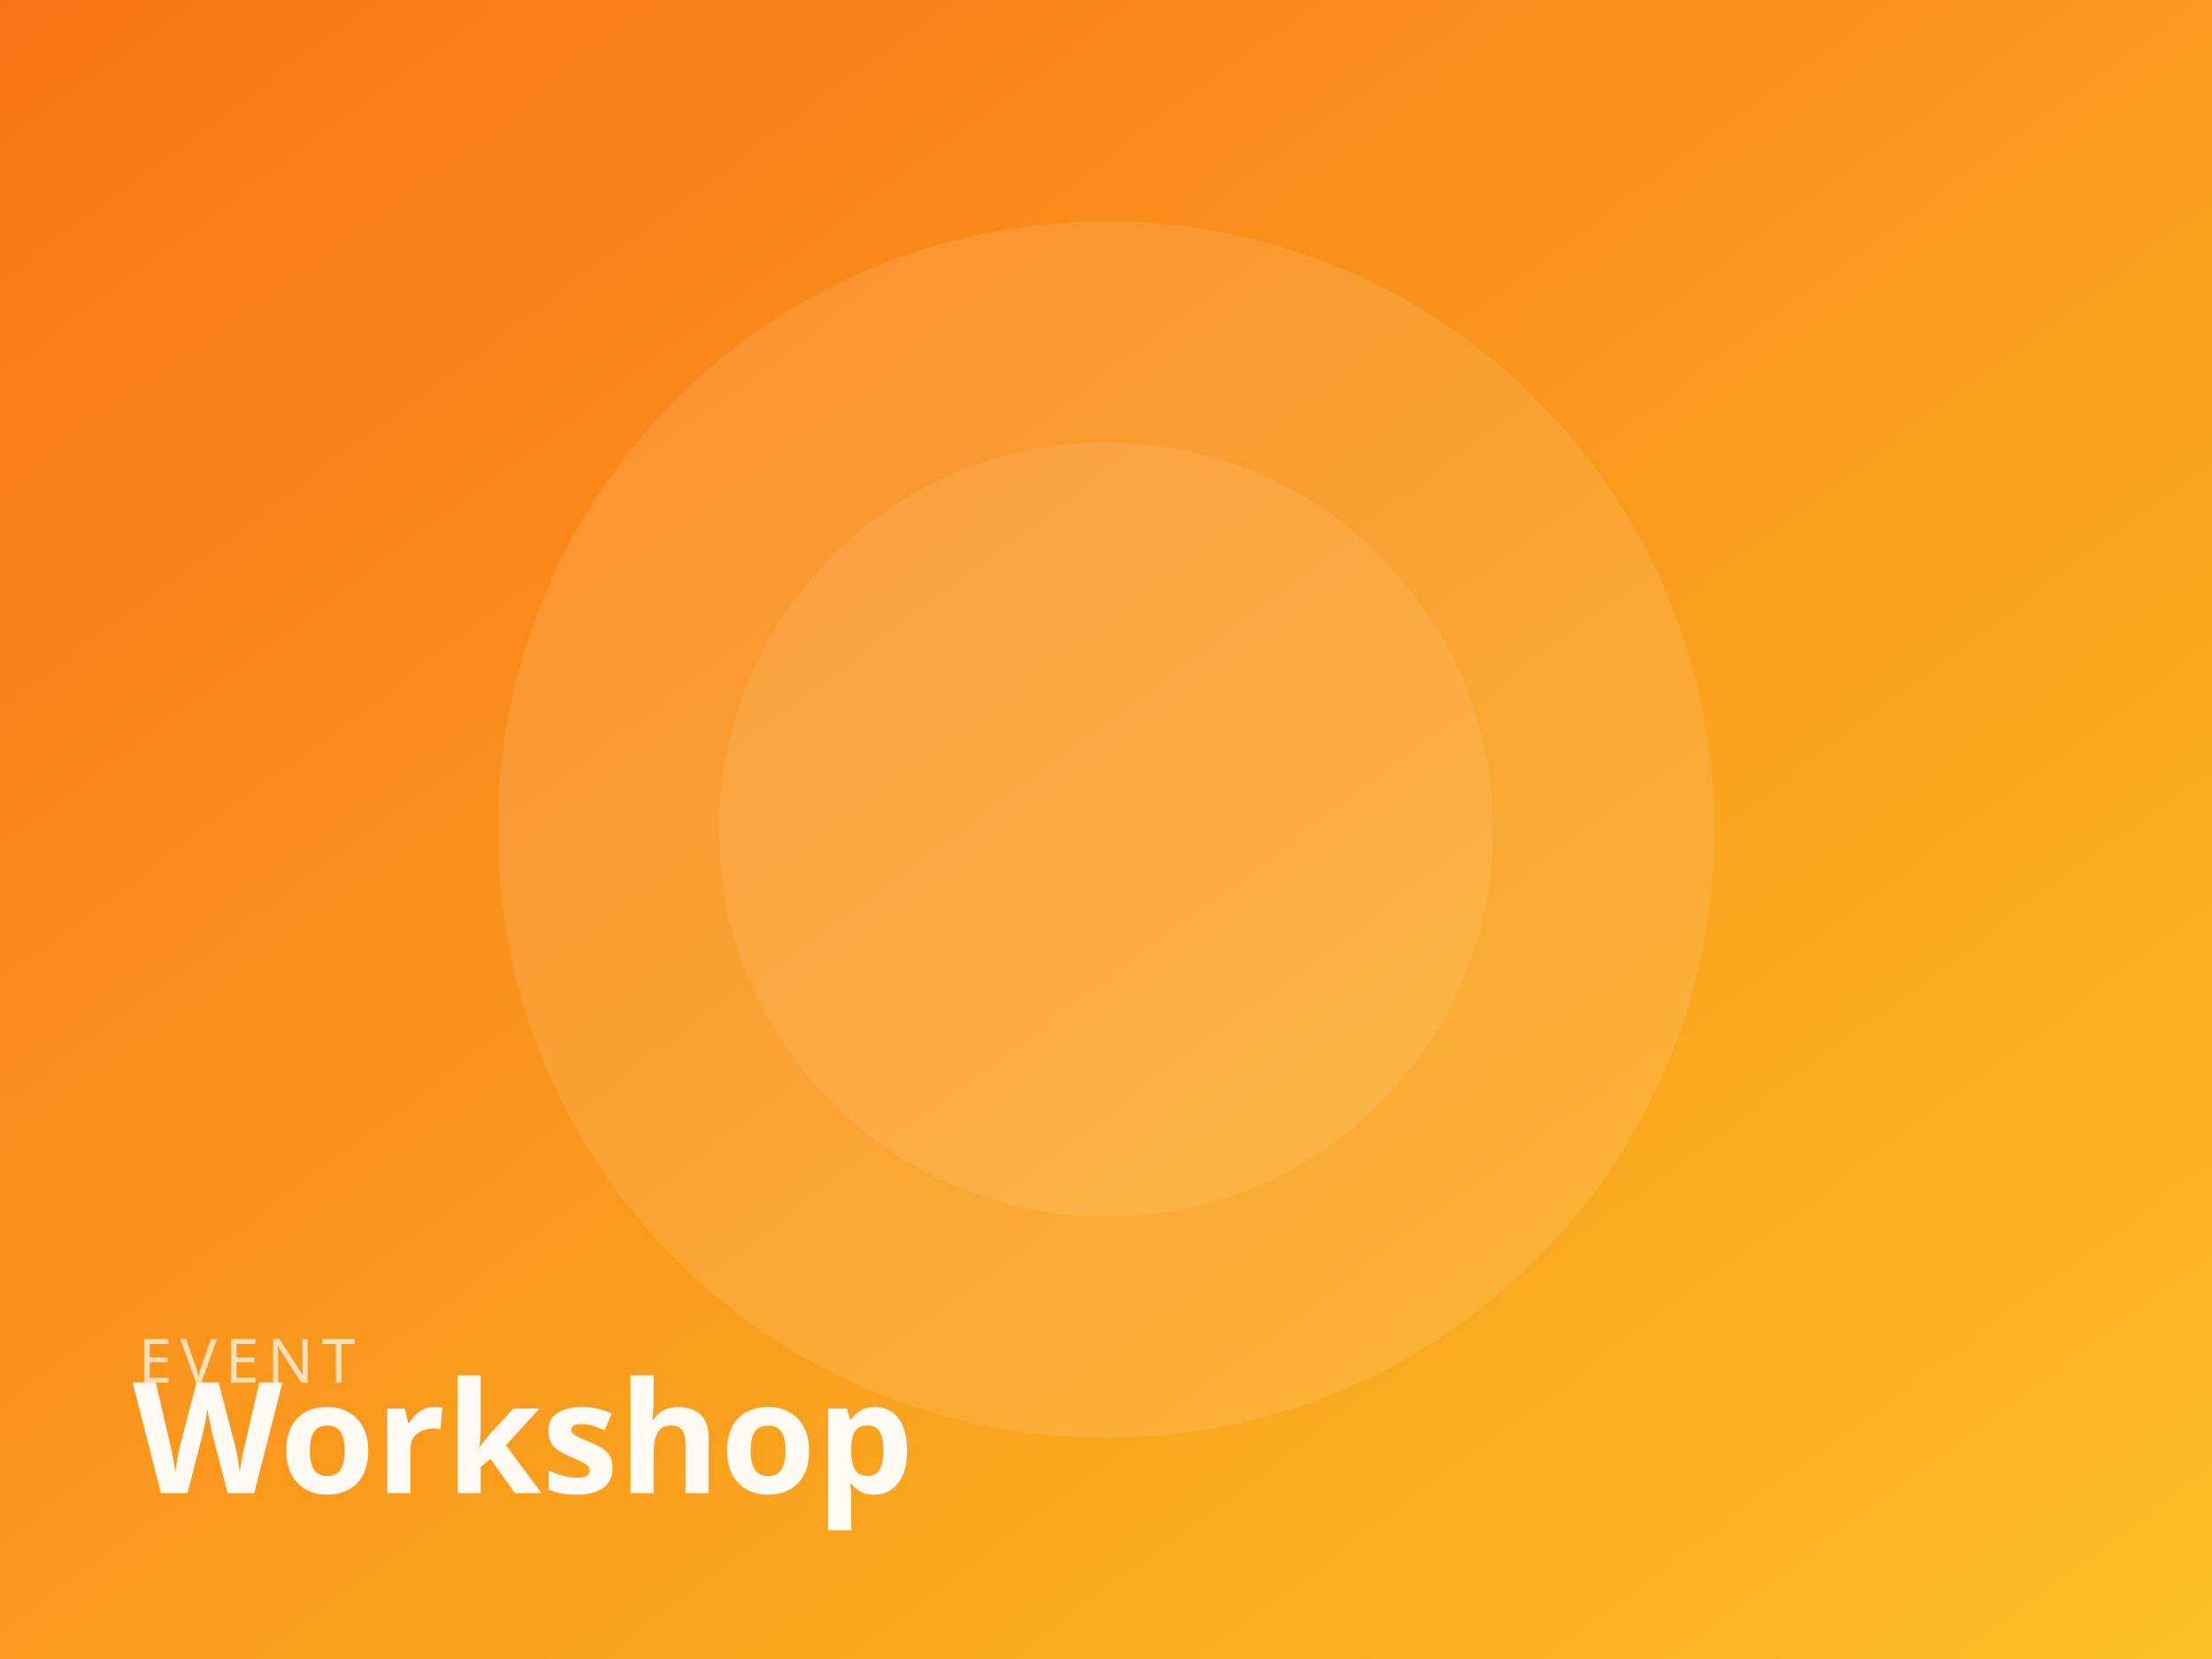
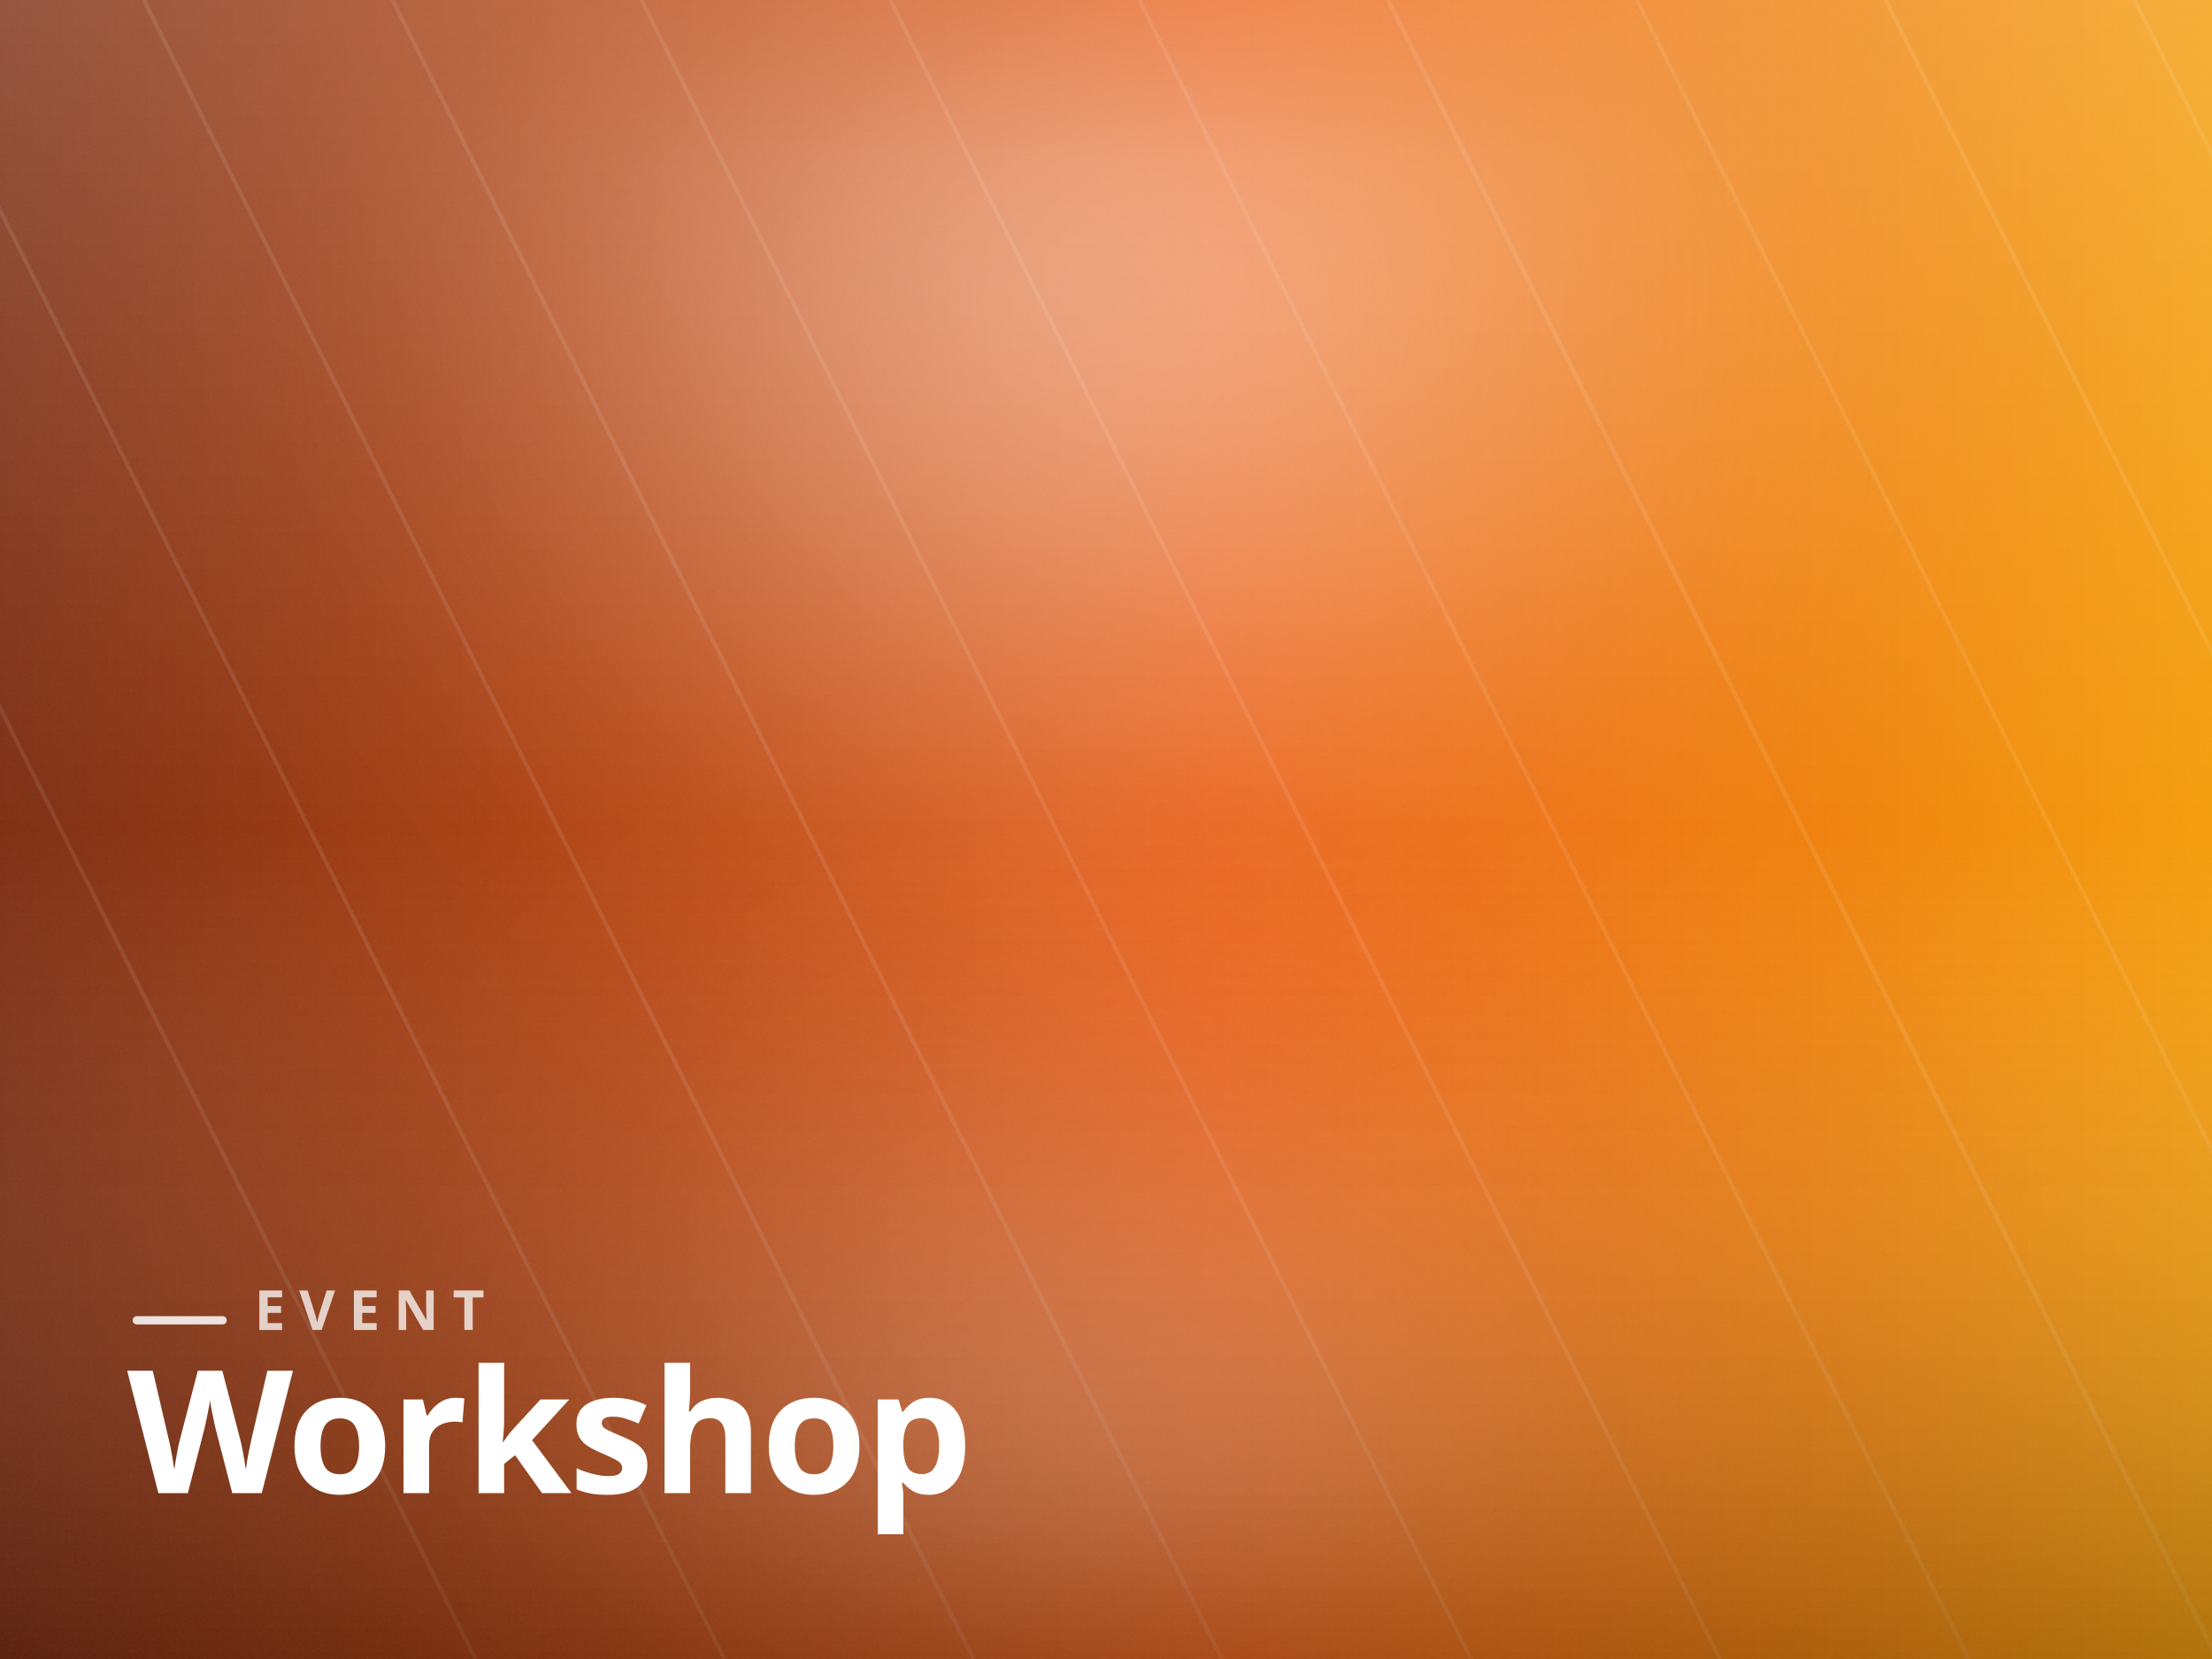
- <svg xmlns="http://www.w3.org/2000/svg" viewBox="0 0 800 600" width="800" height="600" role="img" aria-label="Workshop">
+ <svg xmlns="http://www.w3.org/2000/svg" viewBox="0 0 800 600" width="800" height="600" role="img" aria-label="Workshop event">
  <defs>
-     <linearGradient id="g-workshop-3" x1="0" y1="0" x2="1" y2="1">
-       <stop offset="0" stop-color="#f97316" />
-       <stop offset="1" stop-color="#fbbf24" />
+     <linearGradient id="bg-workshop-3" x1="0" y1="0" x2="1" y2="0">
+       <stop offset="0" stop-color="#7c2d12" />
+       <stop offset="0.55" stop-color="#ea580c" />
+       <stop offset="1" stop-color="#f59e0b" />
    </linearGradient>
+     <radialGradient id="glow-workshop-3" cx="0.5" cy="0.5" r="0.5">
+       <stop offset="0" stop-color="#ffffff" stop-opacity="0.55" />
+       <stop offset="1" stop-color="#ffffff" stop-opacity="0" />
+     </radialGradient>
+     <linearGradient id="sheen-workshop-3" x1="0" y1="0" x2="0" y2="1">
+       <stop offset="0" stop-color="#ffffff" stop-opacity="0.18" />
+       <stop offset="0.5" stop-color="#ffffff" stop-opacity="0" />
+       <stop offset="1" stop-color="#000000" stop-opacity="0.28" />
+     </linearGradient>
+     <filter id="soft-workshop-3" x="-50%" y="-50%" width="200%" height="200%">
+       <feGaussianBlur stdDeviation="60" />
+     </filter>
+     <filter id="grain-workshop-3">
+       <feTurbulence type="fractalNoise" baseFrequency="0.9" numOctaves="2" stitchTiles="stitch" result="n" />
+       <feColorMatrix in="n" type="saturate" values="0" />
+     </filter>
+     <clipPath id="clip-workshop-3">
+       <rect width="800" height="600" />
+     </clipPath>
  </defs>
-   <rect width="800" height="600" fill="url(#g-workshop-3)" />
-   <circle cx="400" cy="300" r="220" fill="#ffffff" opacity="0.10" />
-   <circle cx="400" cy="300" r="140" fill="#ffffff" opacity="0.08" />
-   <text x="48" y="540" font-family="'Segoe UI', system-ui, sans-serif" font-size="56" font-weight="700" fill="#ffffff" opacity="0.95">Workshop</text>
-   <text x="50" y="500" font-family="'Segoe UI', system-ui, sans-serif" font-size="22" font-weight="500" fill="#ffffff" opacity="0.7" letter-spacing="3">EVENT</text>
+   <g clip-path="url(#clip-workshop-3)">
+     <rect width="800" height="600" fill="url(#bg-workshop-3)" />
+     <circle cx="400" cy="90" r="260" fill="url(#glow-workshop-3)" filter="url(#soft-workshop-3)" />
+     <circle cx="400" cy="560" r="220" fill="url(#glow-workshop-3)" filter="url(#soft-workshop-3)" opacity="0.7" />
+     <g opacity="0.9">
+       <line x1="-128" y1="0" x2="172" y2="600" stroke="#ffffff" fill="none" stroke-width="1.5" opacity="0.10" />
+       <line x1="-38" y1="0" x2="262" y2="600" stroke="#ffffff" fill="none" stroke-width="1.5" opacity="0.10" />
+       <line x1="52" y1="0" x2="352" y2="600" stroke="#ffffff" fill="none" stroke-width="1.5" opacity="0.10" />
+       <line x1="142" y1="0" x2="442" y2="600" stroke="#ffffff" fill="none" stroke-width="1.5" opacity="0.10" />
+       <line x1="232" y1="0" x2="532" y2="600" stroke="#ffffff" fill="none" stroke-width="1.5" opacity="0.10" />
+       <line x1="322" y1="0" x2="622" y2="600" stroke="#ffffff" fill="none" stroke-width="1.5" opacity="0.10" />
+       <line x1="412" y1="0" x2="712" y2="600" stroke="#ffffff" fill="none" stroke-width="1.5" opacity="0.10" />
+       <line x1="502" y1="0" x2="802" y2="600" stroke="#ffffff" fill="none" stroke-width="1.5" opacity="0.10" />
+       <line x1="592" y1="0" x2="892" y2="600" stroke="#ffffff" fill="none" stroke-width="1.5" opacity="0.10" />
+       <line x1="682" y1="0" x2="982" y2="600" stroke="#ffffff" fill="none" stroke-width="1.5" opacity="0.10" />
+       <line x1="772" y1="0" x2="1072" y2="600" stroke="#ffffff" fill="none" stroke-width="1.5" opacity="0.10" />
+       <line x1="862" y1="0" x2="1162" y2="600" stroke="#ffffff" fill="none" stroke-width="1.5" opacity="0.10" />
+       <line x1="952" y1="0" x2="1252" y2="600" stroke="#ffffff" fill="none" stroke-width="1.5" opacity="0.10" />
+       <line x1="1042" y1="0" x2="1342" y2="600" stroke="#ffffff" fill="none" stroke-width="1.5" opacity="0.10" />
+     </g>
+     <rect width="800" height="600" fill="url(#sheen-workshop-3)" />
+     <rect width="800" height="600" filter="url(#grain-workshop-3)" opacity="0.05" />
+     <g font-family="'Instrument Sans','Segoe UI',system-ui,sans-serif">
+       <rect x="48" y="476" width="34" height="3" rx="1.5" fill="#ffffff" opacity="0.85" />
+       <text x="92" y="481" font-size="20" font-weight="600" fill="#ffffff" opacity="0.75" letter-spacing="5">EVENT</text>
+       <text x="46" y="540" font-size="62" font-weight="700" fill="#ffffff" letter-spacing="-1">Workshop</text>
+     </g>
+   </g>
</svg>
